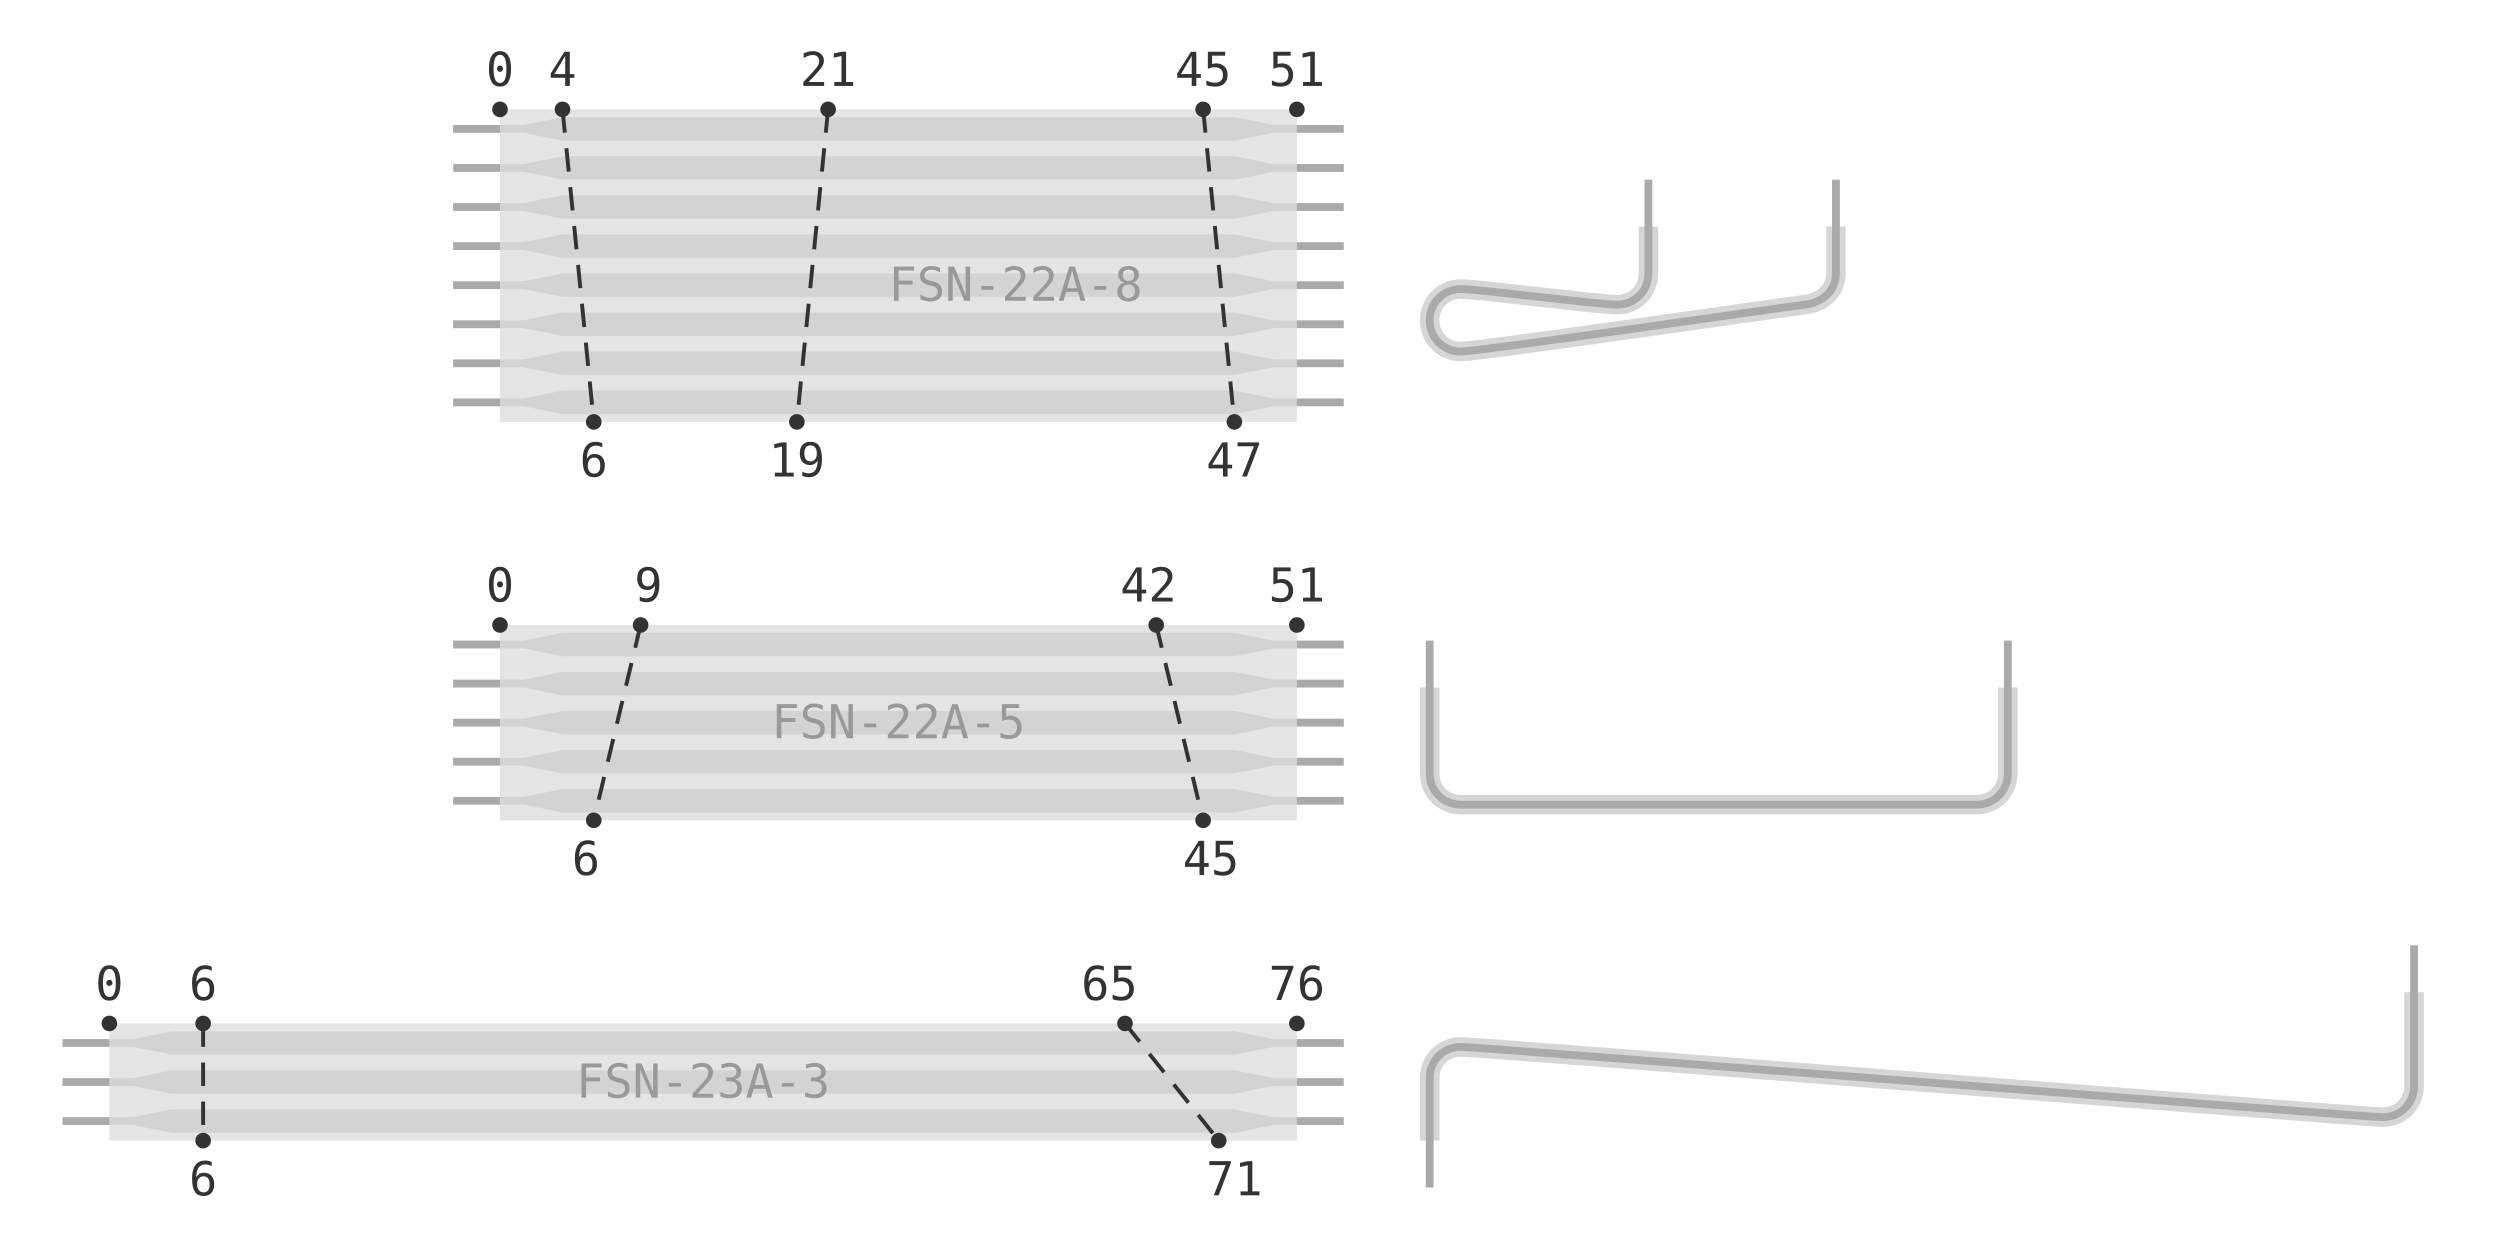
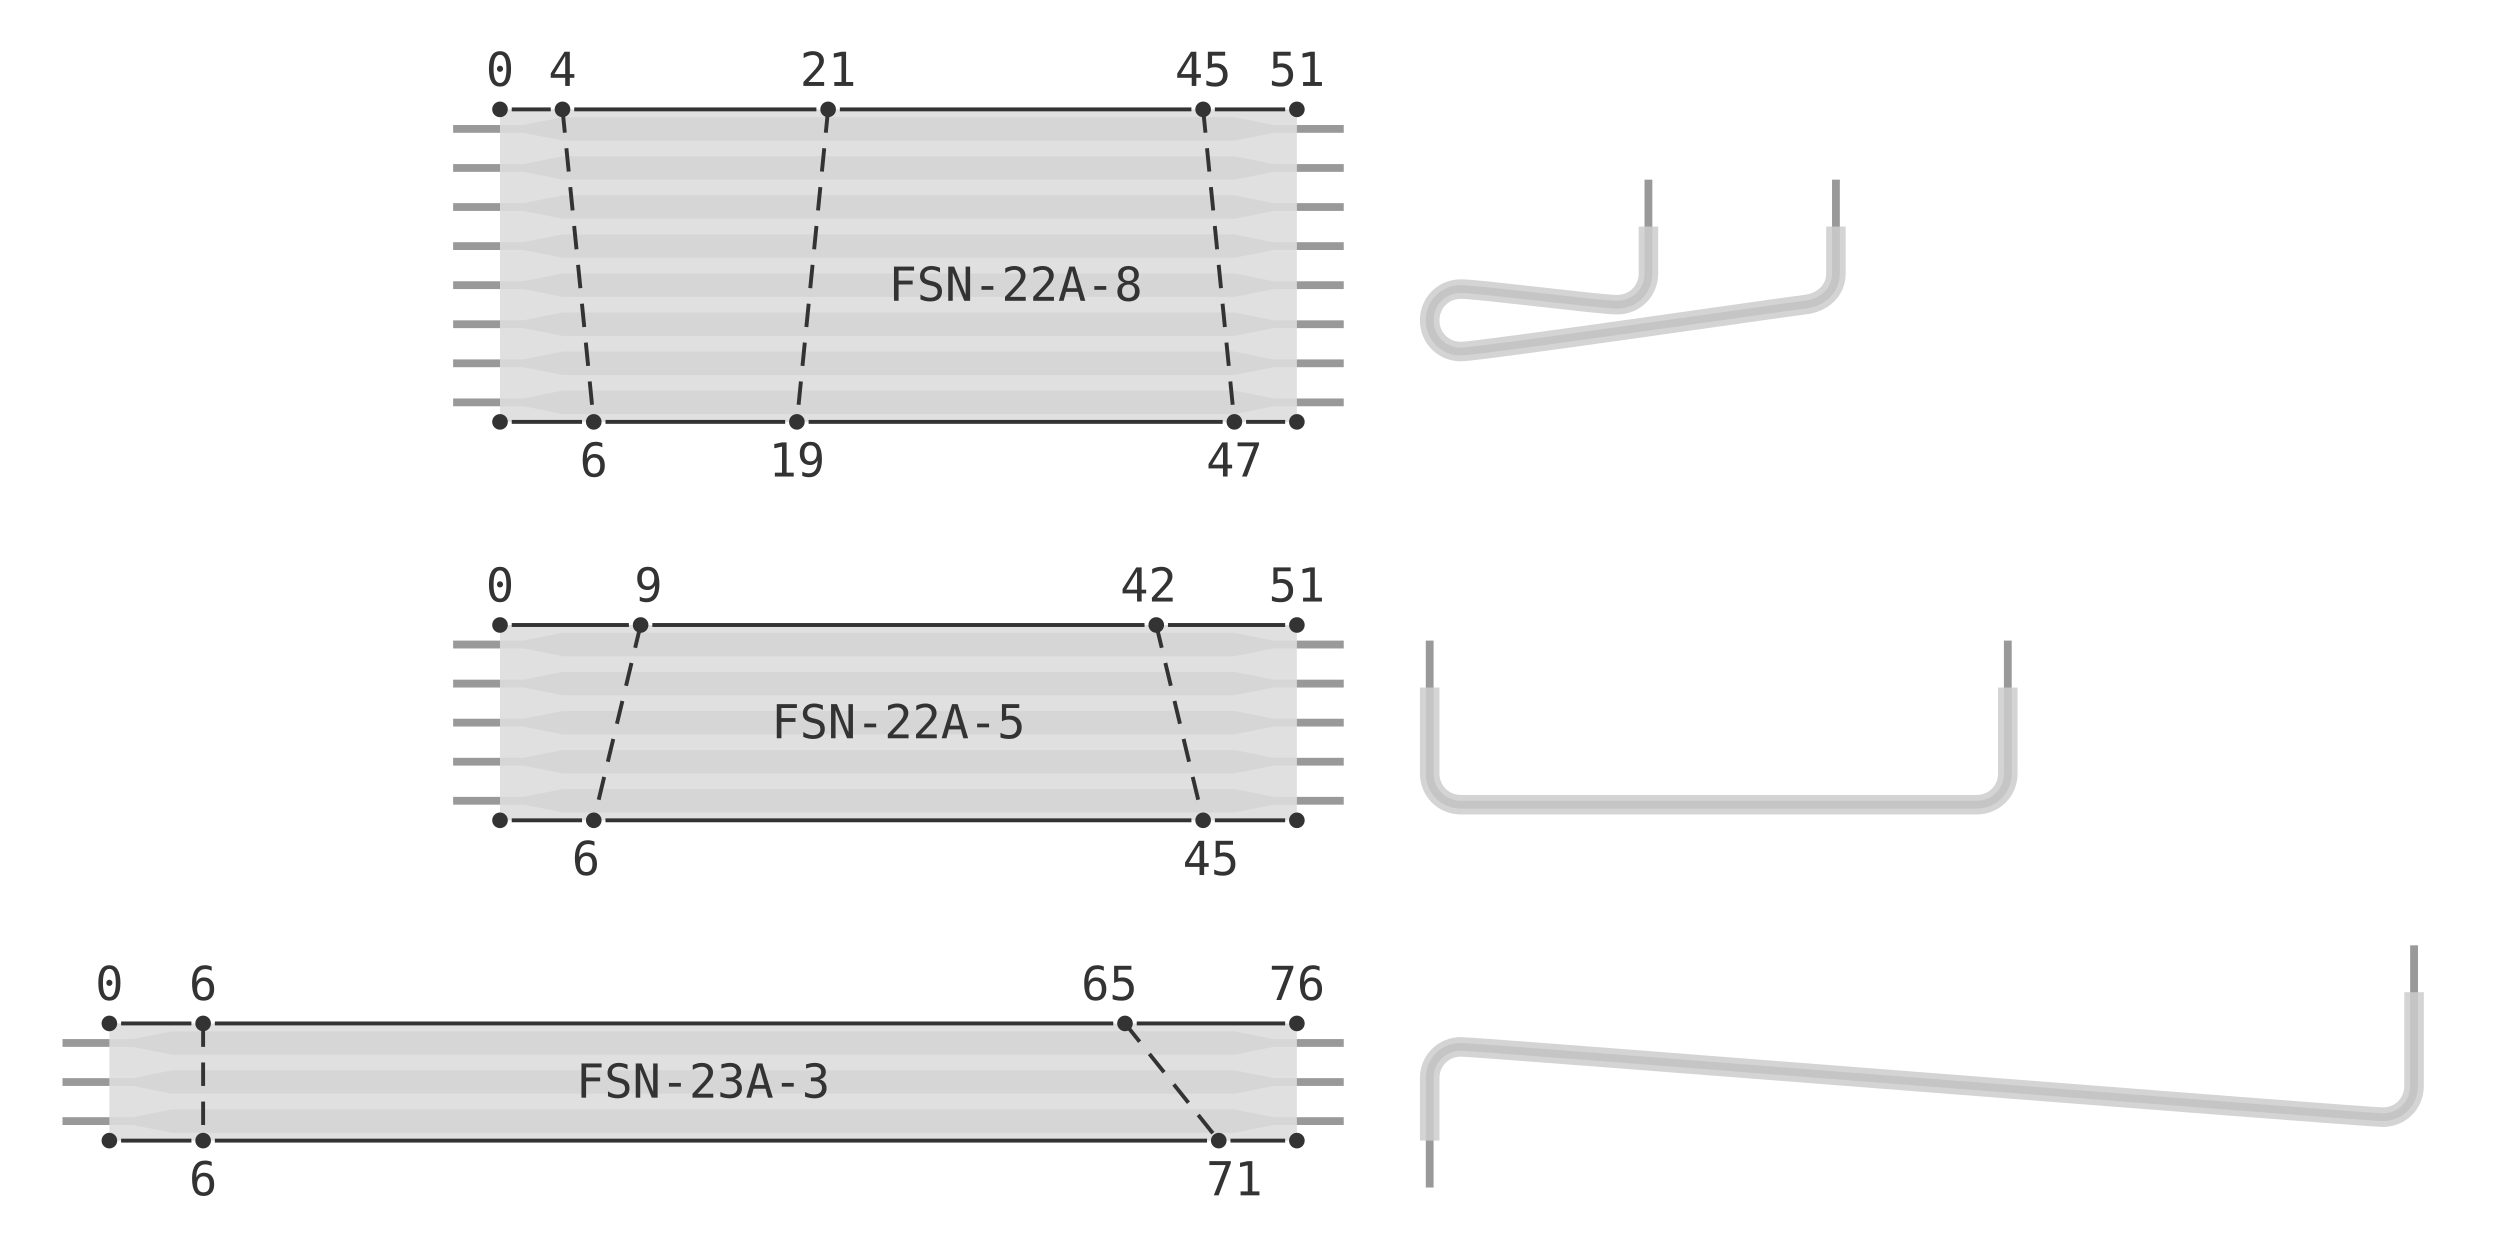
<svg xmlns="http://www.w3.org/2000/svg" width="1280" height="640" style="font-family:'Source Code Pro', monospace;font-size:24px;text-anchor:middle" version="1.1">
  <defs>
    <marker id="m" style="overflow:visible">
      <circle r="2" style="fill:#333" />
    </marker>
  </defs>
  <rect width="100%" height="100%" style="fill:#fff" />
-   <g style="fill:#aaa">
+   <g style="fill:#999">
    <path d="m288 60-20 4h-36v4h36l20 4h344l20-4h36v-4h-36l-20-4h-344zm0 20-20 4h-36v4h36l20 4h344l20-4h36v-4h-36l-20-4h-344zm0 20-20 4h-36v4h36l20 4h344l20-4h36v-4h-36l-20-4h-344zm0 20-20 4h-36v4h36l20 4h344l20-4h36v-4h-36l-20-4h-344zm0 20-20 4h-36v4h36l20 4h344l20-4h36v-4h-36l-20-4h-344zm0 20-20 4h-36v4h36l20 4h344l20-4h36v-4h-36l-20-4h-344zm0 20-20 4h-36v4h36l20 4h344l20-4h36v-4h-36l-20-4h-344zm0 20-20 4h-36v4h36l20 4h344l20-4h36v-4h-36l-20-4h-344z" />
    <path d="m288 324-20 4h-36v4h36l20 4h344l20-4h36v-4h-36l-20-4h-344zm0 20-20 4h-36v4h36l20 4h344l20-4h36v-4h-36l-20-4h-344zm0 20-20 4h-36v4h36l20 4h344l20-4h36v-4h-36l-20-4h-344zm0 20-20 4h-36v4h36l20 4h344l20-4h36v-4h-36l-20-4h-344zm0 20-20 4h-36v4h36l20 4h344l20-4h36v-4h-36l-20-4h-344z" />
    <path d="m88 528-20 4h-36v4h36l20 4h544l20-4h36v-4h-36l-20-4h-544zm0 20-20 4h-36v4h36l20 4h544l20-4h36v-4h-36l-20-4h-544zm0 20-20 4h-36v4h36l20 4h544l20-4h36v-4h-36l-20-4h-544z" />
  </g>
-   <g style="fill:#ddd;opacity:.8">
+   <g style="fill:#ddd;opacity:.9">
    <rect x="256" y="56" width="408" height="160" />
    <rect x="256" y="320" width="408" height="100" />
    <rect x="56" y="524" width="608" height="60" />
+   </g>
+   <g style="fill:none;stroke-width:4;stroke:#999">
+     <path d="m940 92v48c0 9-7 15-16 16s-167 24-176 24-16-7-16-16 7-16 16-16 71 8 80 8 16-7 16-16v-48" />
+     <path d="m1028 328v68c0 9-7 16-16 16h-264c-9 0-16-7-16-16v-68" />
+     <path d="m1236 484v72c0 9-7 16-16 16s-463-36-472-36-16 7-16 16v56" />
+   </g>
+   <g style="fill:none;opacity:.85;stroke-width:10;stroke:#ccc">
+     <path d="m940 116v24c0 9-7 15-16 16s-167 24-176 24-16-7-16-16 7-16 16-16 71 8 80 8 16-7 16-16v-24" />
+     <path d="m1028 352v44c0 9-7 16-16 16h-264c-9 0-16-7-16-16v-44" />
+     <path d="m1236 508v48c0 9-7 16-16 16s-463-36-472-36-16 7-16 16v32" />
+   </g>
+   <g style="fill:none;marker-end:url(#m);marker-start:url(#m);stroke-dasharray:12,8;stroke-width:2;stroke:#333">
+     <path d="m288 56 16 160" />
+     <path d="m424 56-16 160" />
+     <path d="m616 56 16 160" />
+     <path d="m328 320-24 100" />
+     <path d="m592 320 24 100" />
+     <path d="m104 524v60" />
+     <path d="m576 524 48 60" />
+   </g>
+   <g style="fill:none;stroke-width:2;stroke:#333">
+     <path d="m622 56h36m-228 0h180m-316 0h124m-156 0h20" />
+     <path d="m638 216h20m-244 0h212m-316 0h92m-140 0h36" />
+     <path d="m598 320h60m-324 0h252m-324 0h60" />
+     <path d="m622 420h36m-348 0h300m-348 0h36" />
+     <path d="m582 524h76m-548 0h460m-508 0h36" />
+     <path d="m630 584h28m-548 0h508m-556 0h36" />
+   </g>
+   <g style="fill:#333">
+     <circle cx="256" cy="56" r="4" />
+     <circle cx="664" cy="56" r="4" />
+     <circle cx="256" cy="216" r="4" />
+     <circle cx="664" cy="216" r="4" />
+     <circle cx="256" cy="320" r="4" />
+     <circle cx="664" cy="320" r="4" />
+     <circle cx="256" cy="420" r="4" />
+     <circle cx="664" cy="420" r="4" />
+     <circle cx="56" cy="524" r="4" />
+     <circle cx="664" cy="524" r="4" />
+     <circle cx="56" cy="584" r="4" />
+     <circle cx="664" cy="584" r="4" />
  </g>
  <g style="fill:#333">
    <text x="256" y="44">0</text>
    <text x="288" y="44">4</text>
    <text x="424" y="44">21</text>
    <text x="616" y="44">45</text>
    <text x="664" y="44">51</text>
    <text x="304" y="244">6</text>
    <text x="408" y="244">19</text>
    <text x="632" y="244">47</text>
    <text x="256" y="308">0</text>
    <text x="332" y="308">9</text>
    <text x="588" y="308">42</text>
    <text x="664" y="308">51</text>
    <text x="300" y="448">6</text>
    <text x="620" y="448">45</text>
    <text x="56" y="512">0</text>
    <text x="104" y="512">6</text>
    <text x="568" y="512">65</text>
    <text x="664" y="512">76</text>
    <text x="104" y="612">6</text>
    <text x="632" y="612">71</text>
-   </g>
-   <g style="fill:#999">
    <text x="520" y="154">FSN-22A-8</text>
    <text x="460" y="378">FSN-22A-5</text>
    <text x="360" y="562">FSN-23A-3</text>
  </g>
-   <g style="fill:none;marker-end:url(#m);marker-start:url(#m);stroke-dasharray:12,8;stroke-width:2;stroke:#333">
-     <path d="m288 56 16 160" />
-     <path d="m424 56-16 160" />
-     <path d="m616 56 16 160" />
-     <path d="m328 320-24 100" />
-     <path d="m592 320 24 100" />
-     <path d="m104 524v60" />
-     <path d="m576 524 48 60" />
-   </g>
-   <g style="fill:#333">
-     <circle cx="256" cy="56" r="4" />
-     <circle cx="664" cy="56" r="4" />
-     <circle cx="256" cy="320" r="4" />
-     <circle cx="664" cy="320" r="4" />
-     <circle cx="56" cy="524" r="4" />
-     <circle cx="664" cy="524" r="4" />
-   </g>
-   <g style="fill:none;opacity:.8;stroke-width:10;stroke:#ccc">
-     <path d="m940 116v24c0 9-7 15-16 16s-167 24-176 24-16-7-16-16 7-16 16-16 71 8 80 8 16-7 16-16v-24" />
-     <path d="m1028 352v44c0 9-7 16-16 16h-264c-9 0-16-7-16-16v-44" />
-     <path d="m1236 508v48c0 9-7 16-16 16s-463-36-472-36-16 7-16 16v32" />
-   </g>
-   <g style="fill:none;stroke-width:4;stroke:#aaa">
-     <path d="m940 92v48c0 9-7 15-16 16s-167 24-176 24-16-7-16-16 7-16 16-16 71 8 80 8 16-7 16-16v-48" />
-     <path d="m1028 328v68c0 9-7 16-16 16h-264c-9 0-16-7-16-16v-68" />
-     <path d="m1236 484v72c0 9-7 16-16 16s-463-36-472-36-16 7-16 16v56" />
-   </g>
</svg>
